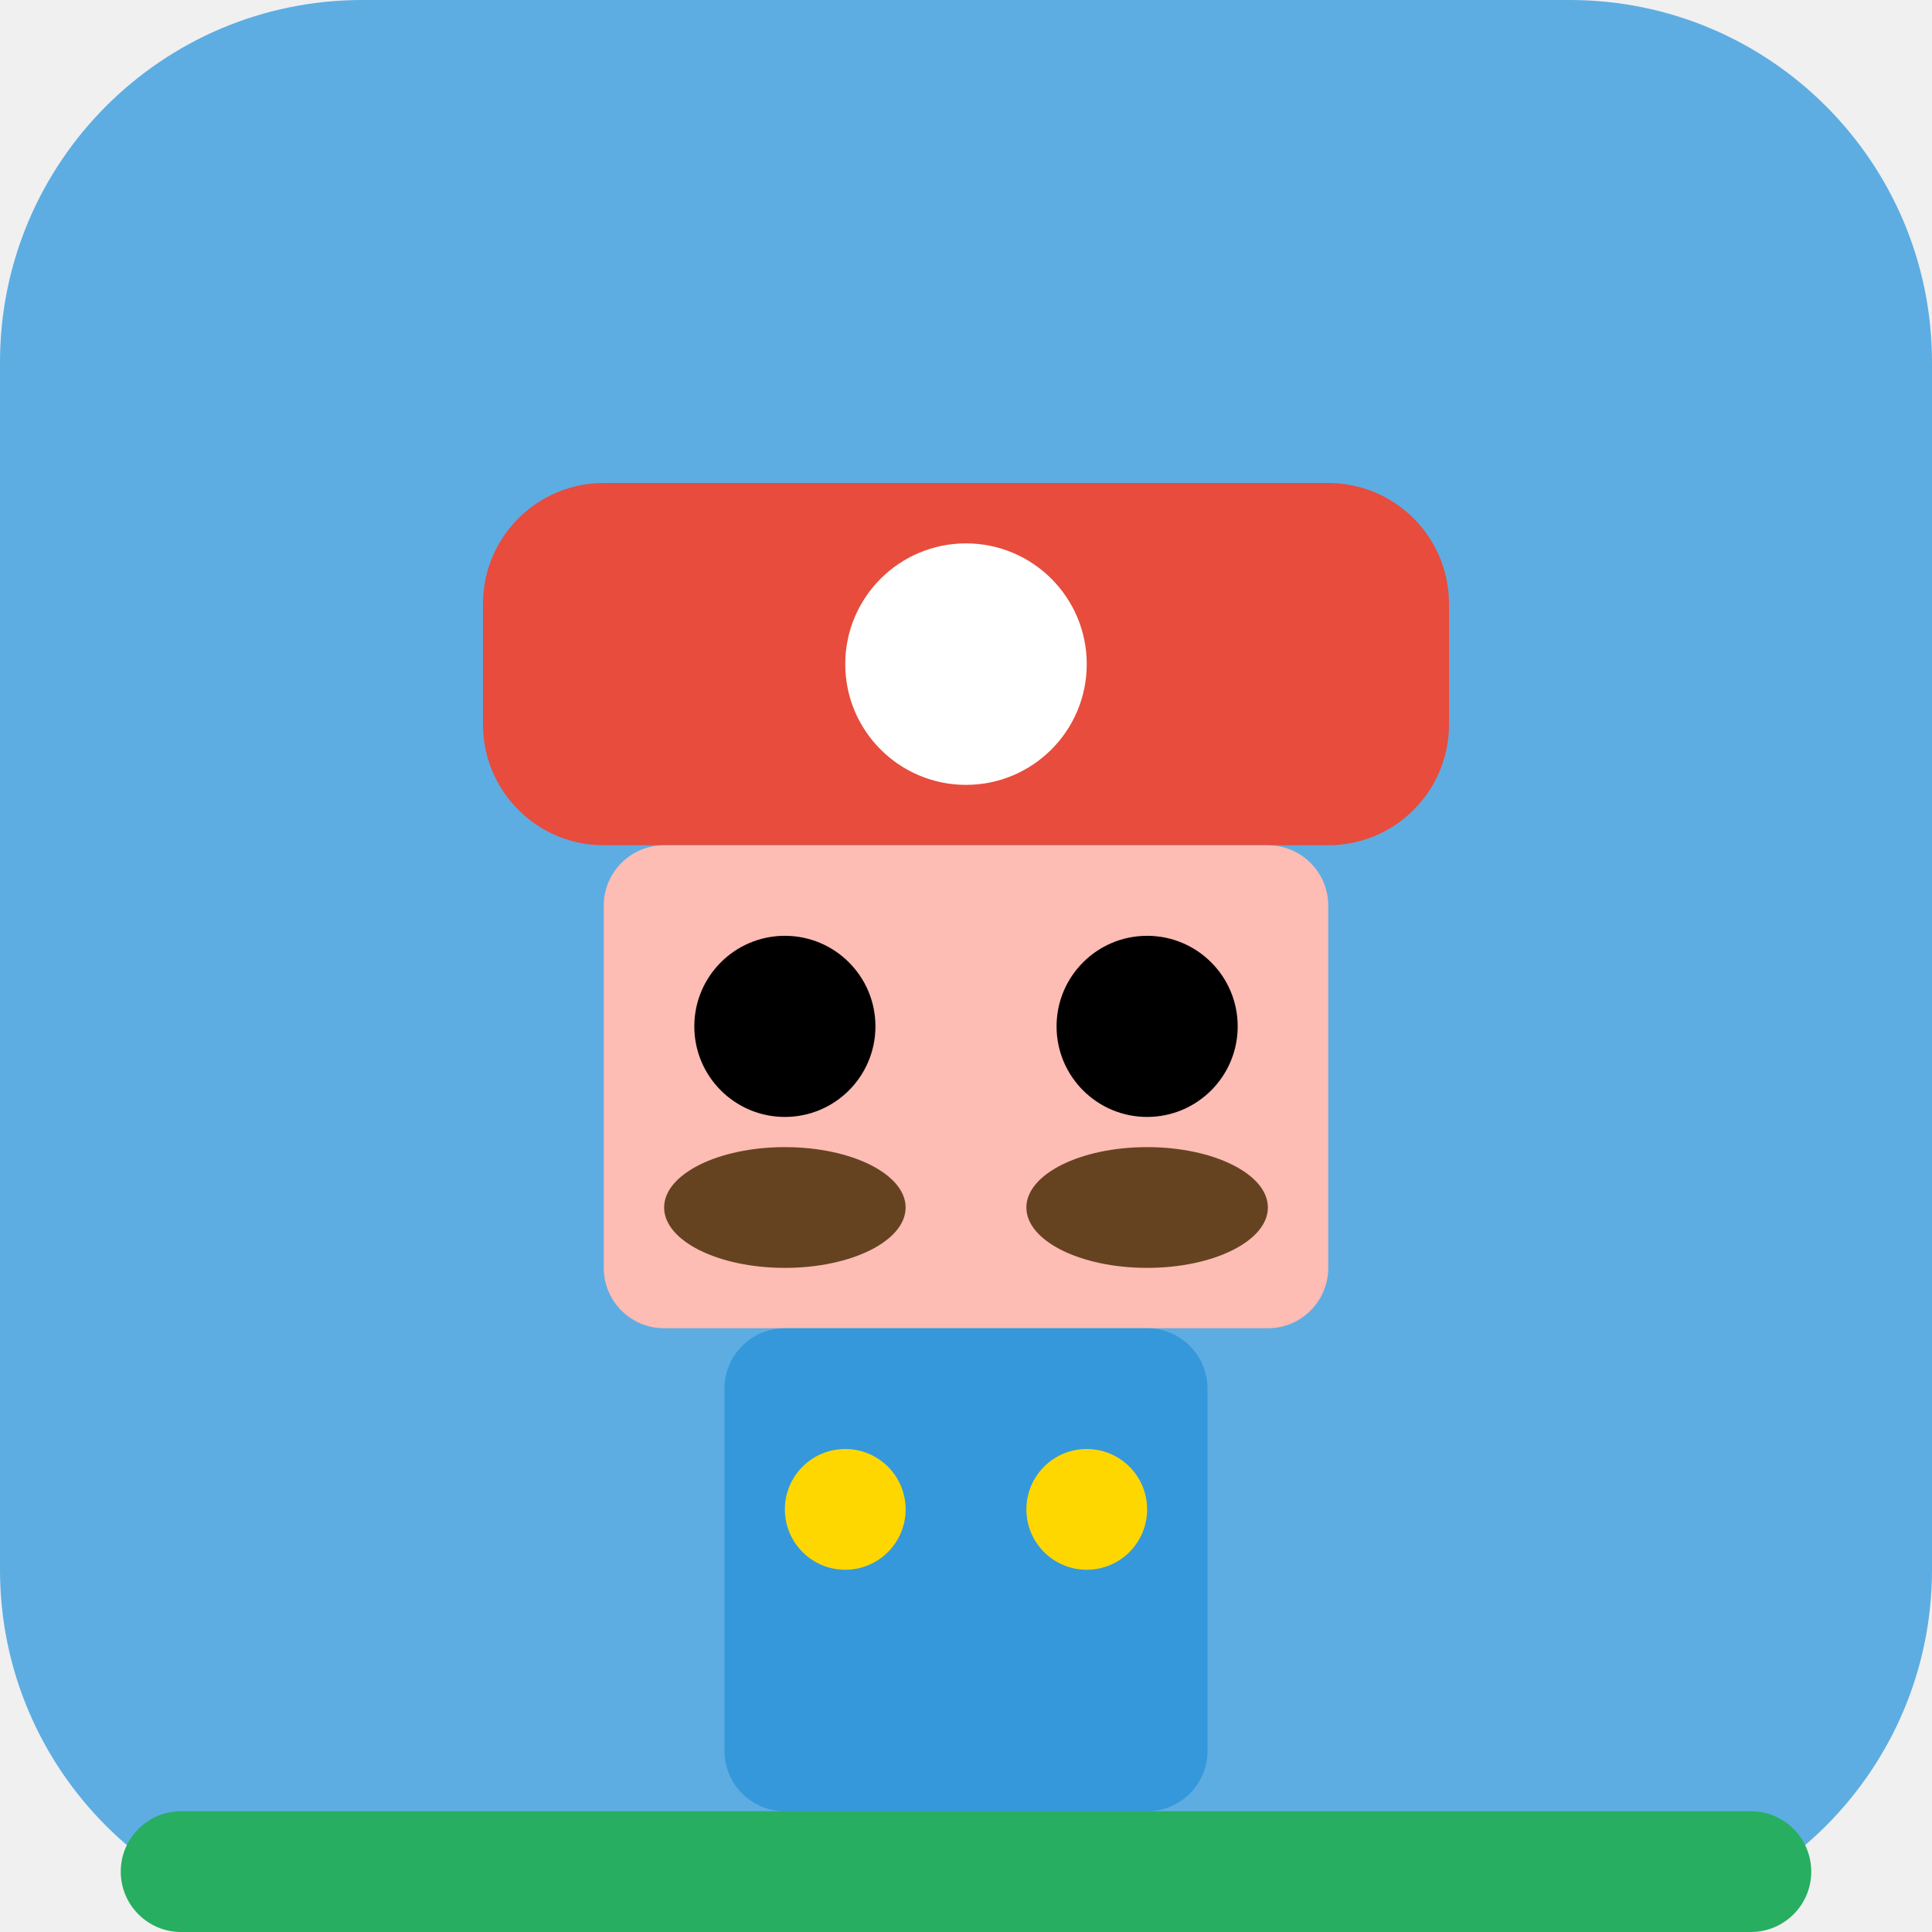
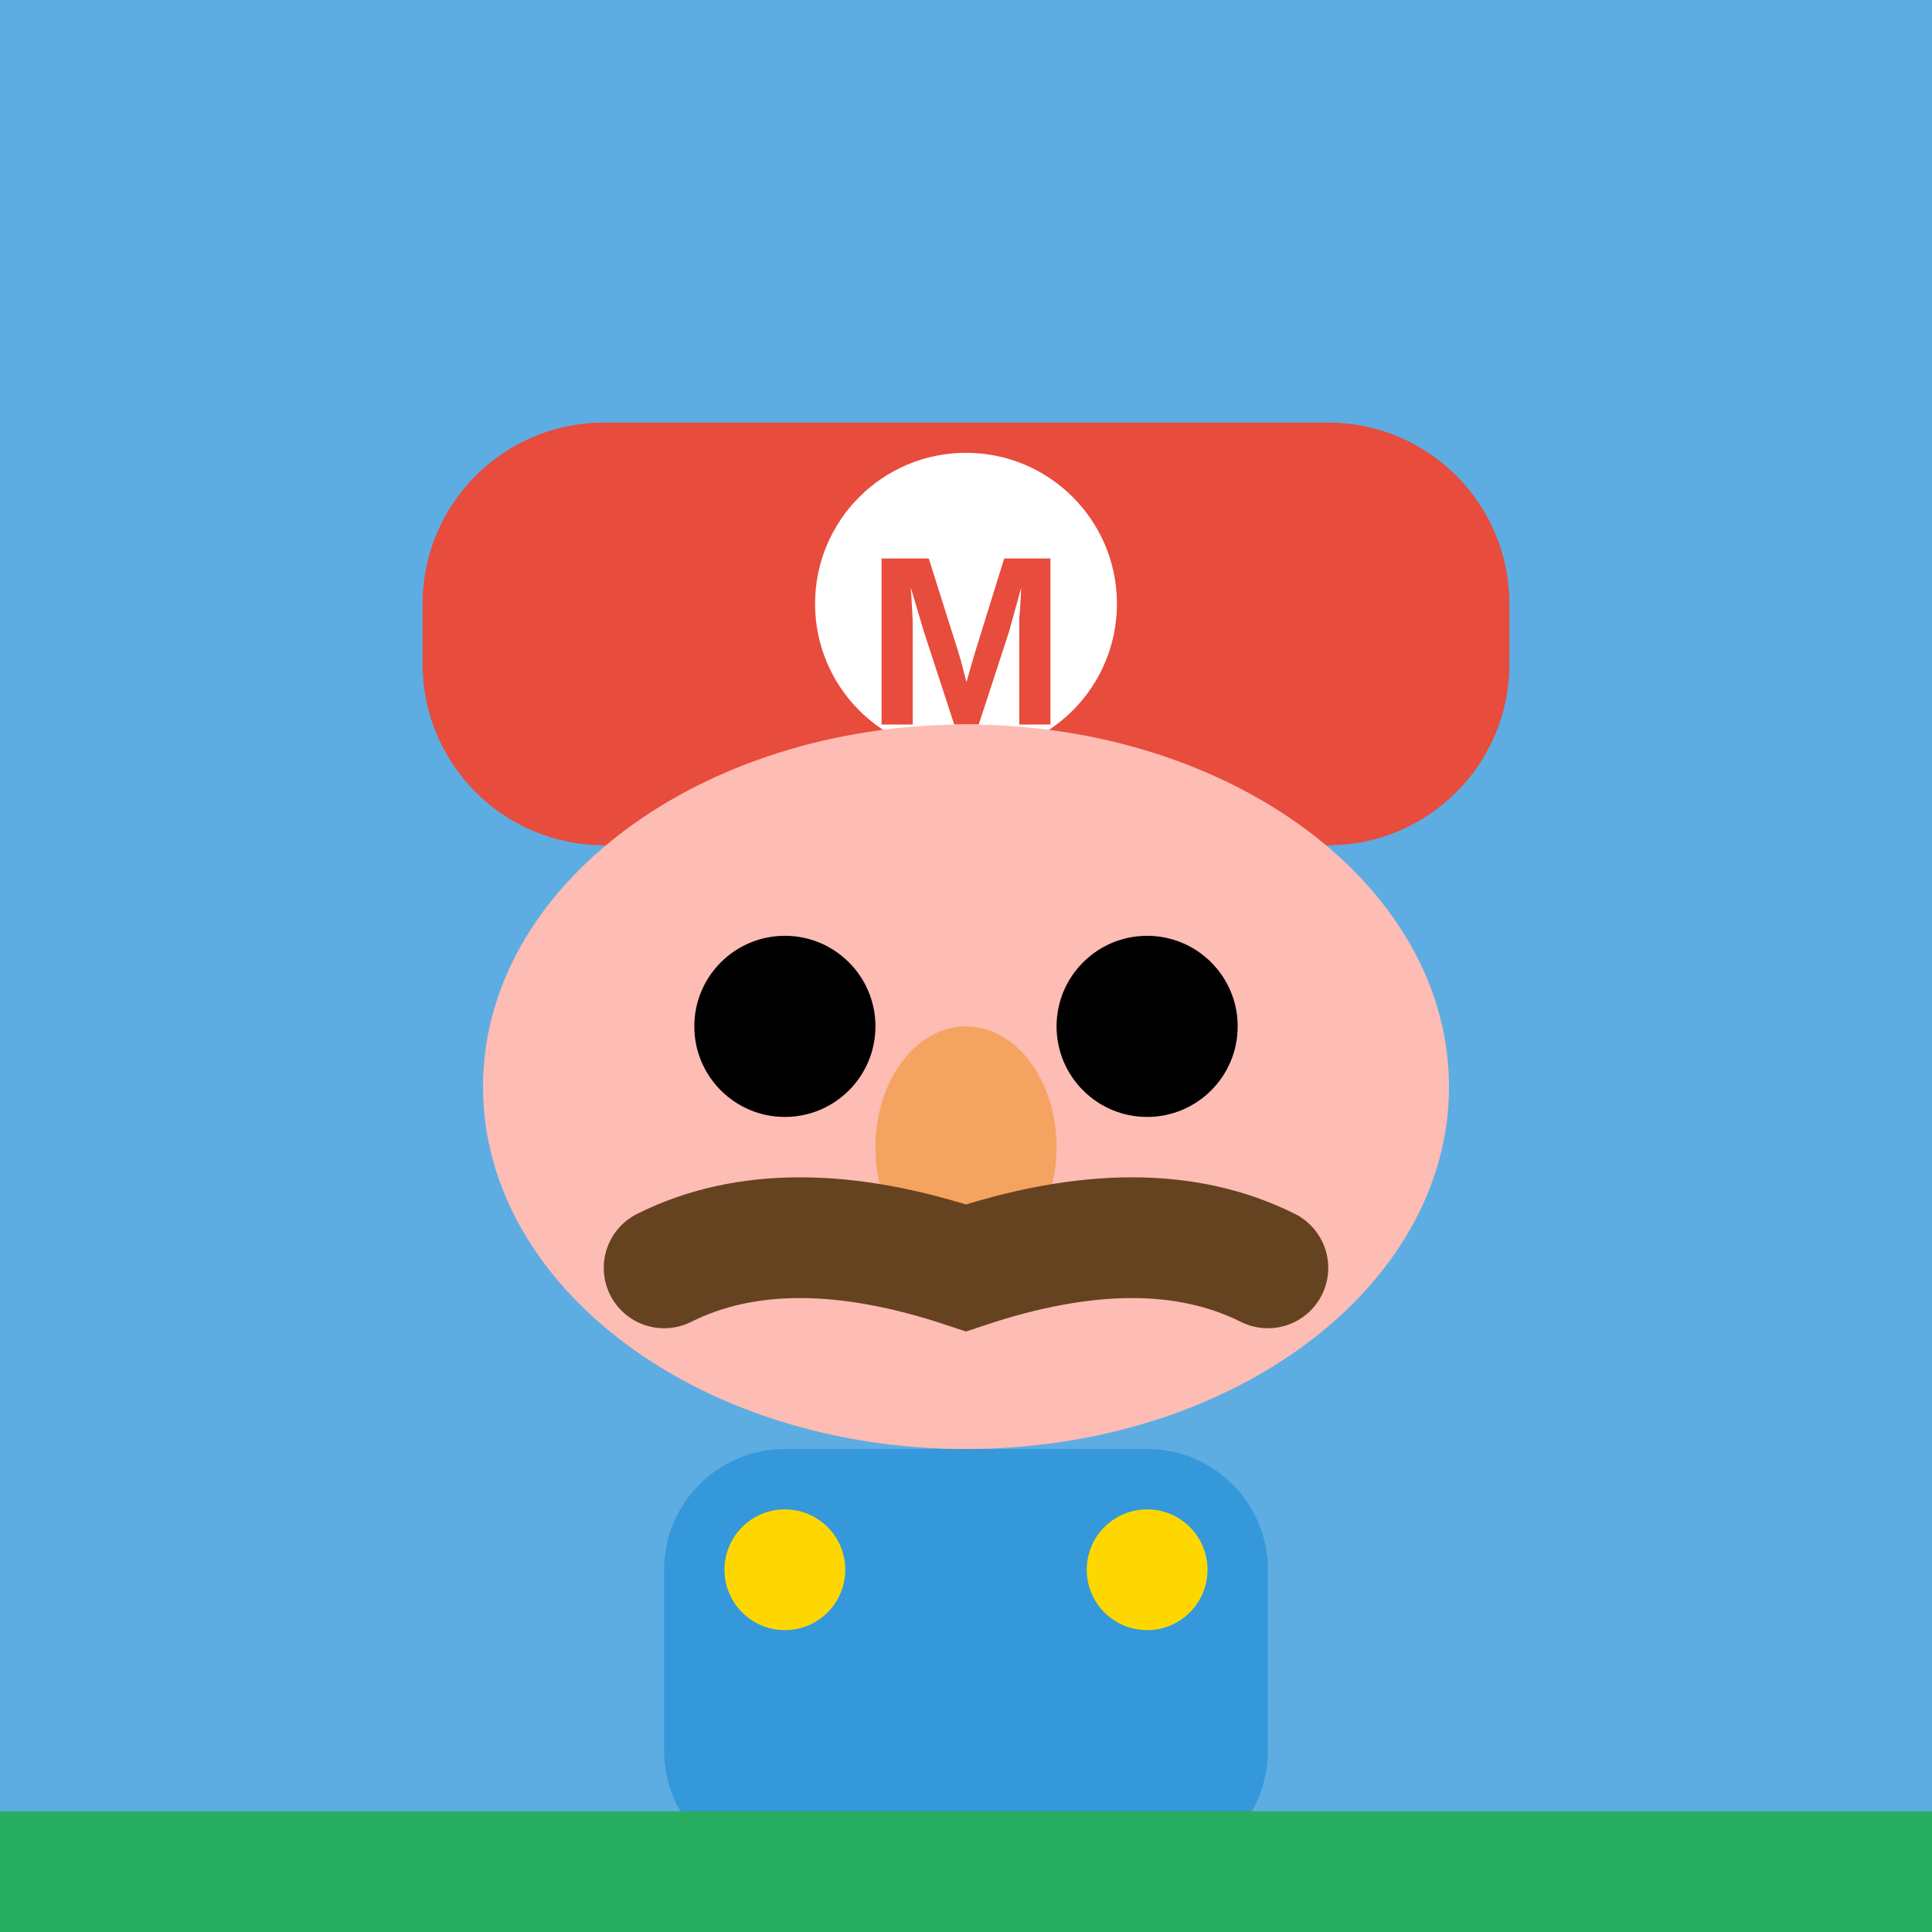
- <svg xmlns="http://www.w3.org/2000/svg" width="32" height="32">
-   <rect width="32" height="32" fill="#5DADE2" rx="6" />
-   <rect x="8" y="8" width="16" height="6" fill="#E74C3C" rx="2" />
-   <circle cx="16" cy="11" r="2" fill="#FFF" />
-   <rect x="10" y="14" width="12" height="8" fill="#FDBCB4" rx="1" />
+ <svg xmlns="http://www.w3.org/2000/svg" width="32" height="32" viewBox="0 0 32 32">
+   <rect width="32" height="32" fill="#5DADE2" />
+   <rect x="7" y="7" width="18" height="7" fill="#E74C3C" rx="3" />
+   <circle cx="16" cy="10" r="2.5" fill="#FFF" />
+   <text x="16" y="12" font-family="Arial" font-size="4" font-weight="bold" text-anchor="middle" fill="#E74C3C">M</text>
+   <ellipse cx="16" cy="18" rx="8" ry="6" fill="#FDBCB4" />
  <circle cx="13" cy="17" r="1.5" fill="#000" />
  <circle cx="19" cy="17" r="1.5" fill="#000" />
-   <ellipse cx="13" cy="20" rx="2" ry="1" fill="#654321" />
-   <ellipse cx="19" cy="20" rx="2" ry="1" fill="#654321" />
-   <rect x="12" y="22" width="8" height="8" fill="#3498DB" rx="1" />
-   <circle cx="14" cy="25" r="1" fill="#FFD700" />
-   <circle cx="18" cy="25" r="1" fill="#FFD700" />
-   <rect x="2" y="30" width="28" height="2" fill="#27AE60" rx="1" />
+   <ellipse cx="16" cy="19" rx="1.5" ry="2" fill="#F4A460" />
+   <path d="M 11 21 Q 13 20 16 21 Q 19 20 21 21" stroke="#654321" stroke-width="2" fill="none" stroke-linecap="round" />
+   <rect x="11" y="24" width="10" height="7" fill="#3498DB" rx="2" />
+   <circle cx="13" cy="26" r="1" fill="#FFD700" />
+   <circle cx="19" cy="26" r="1" fill="#FFD700" />
+   <rect x="0" y="30" width="32" height="2" fill="#27AE60" />
</svg>
